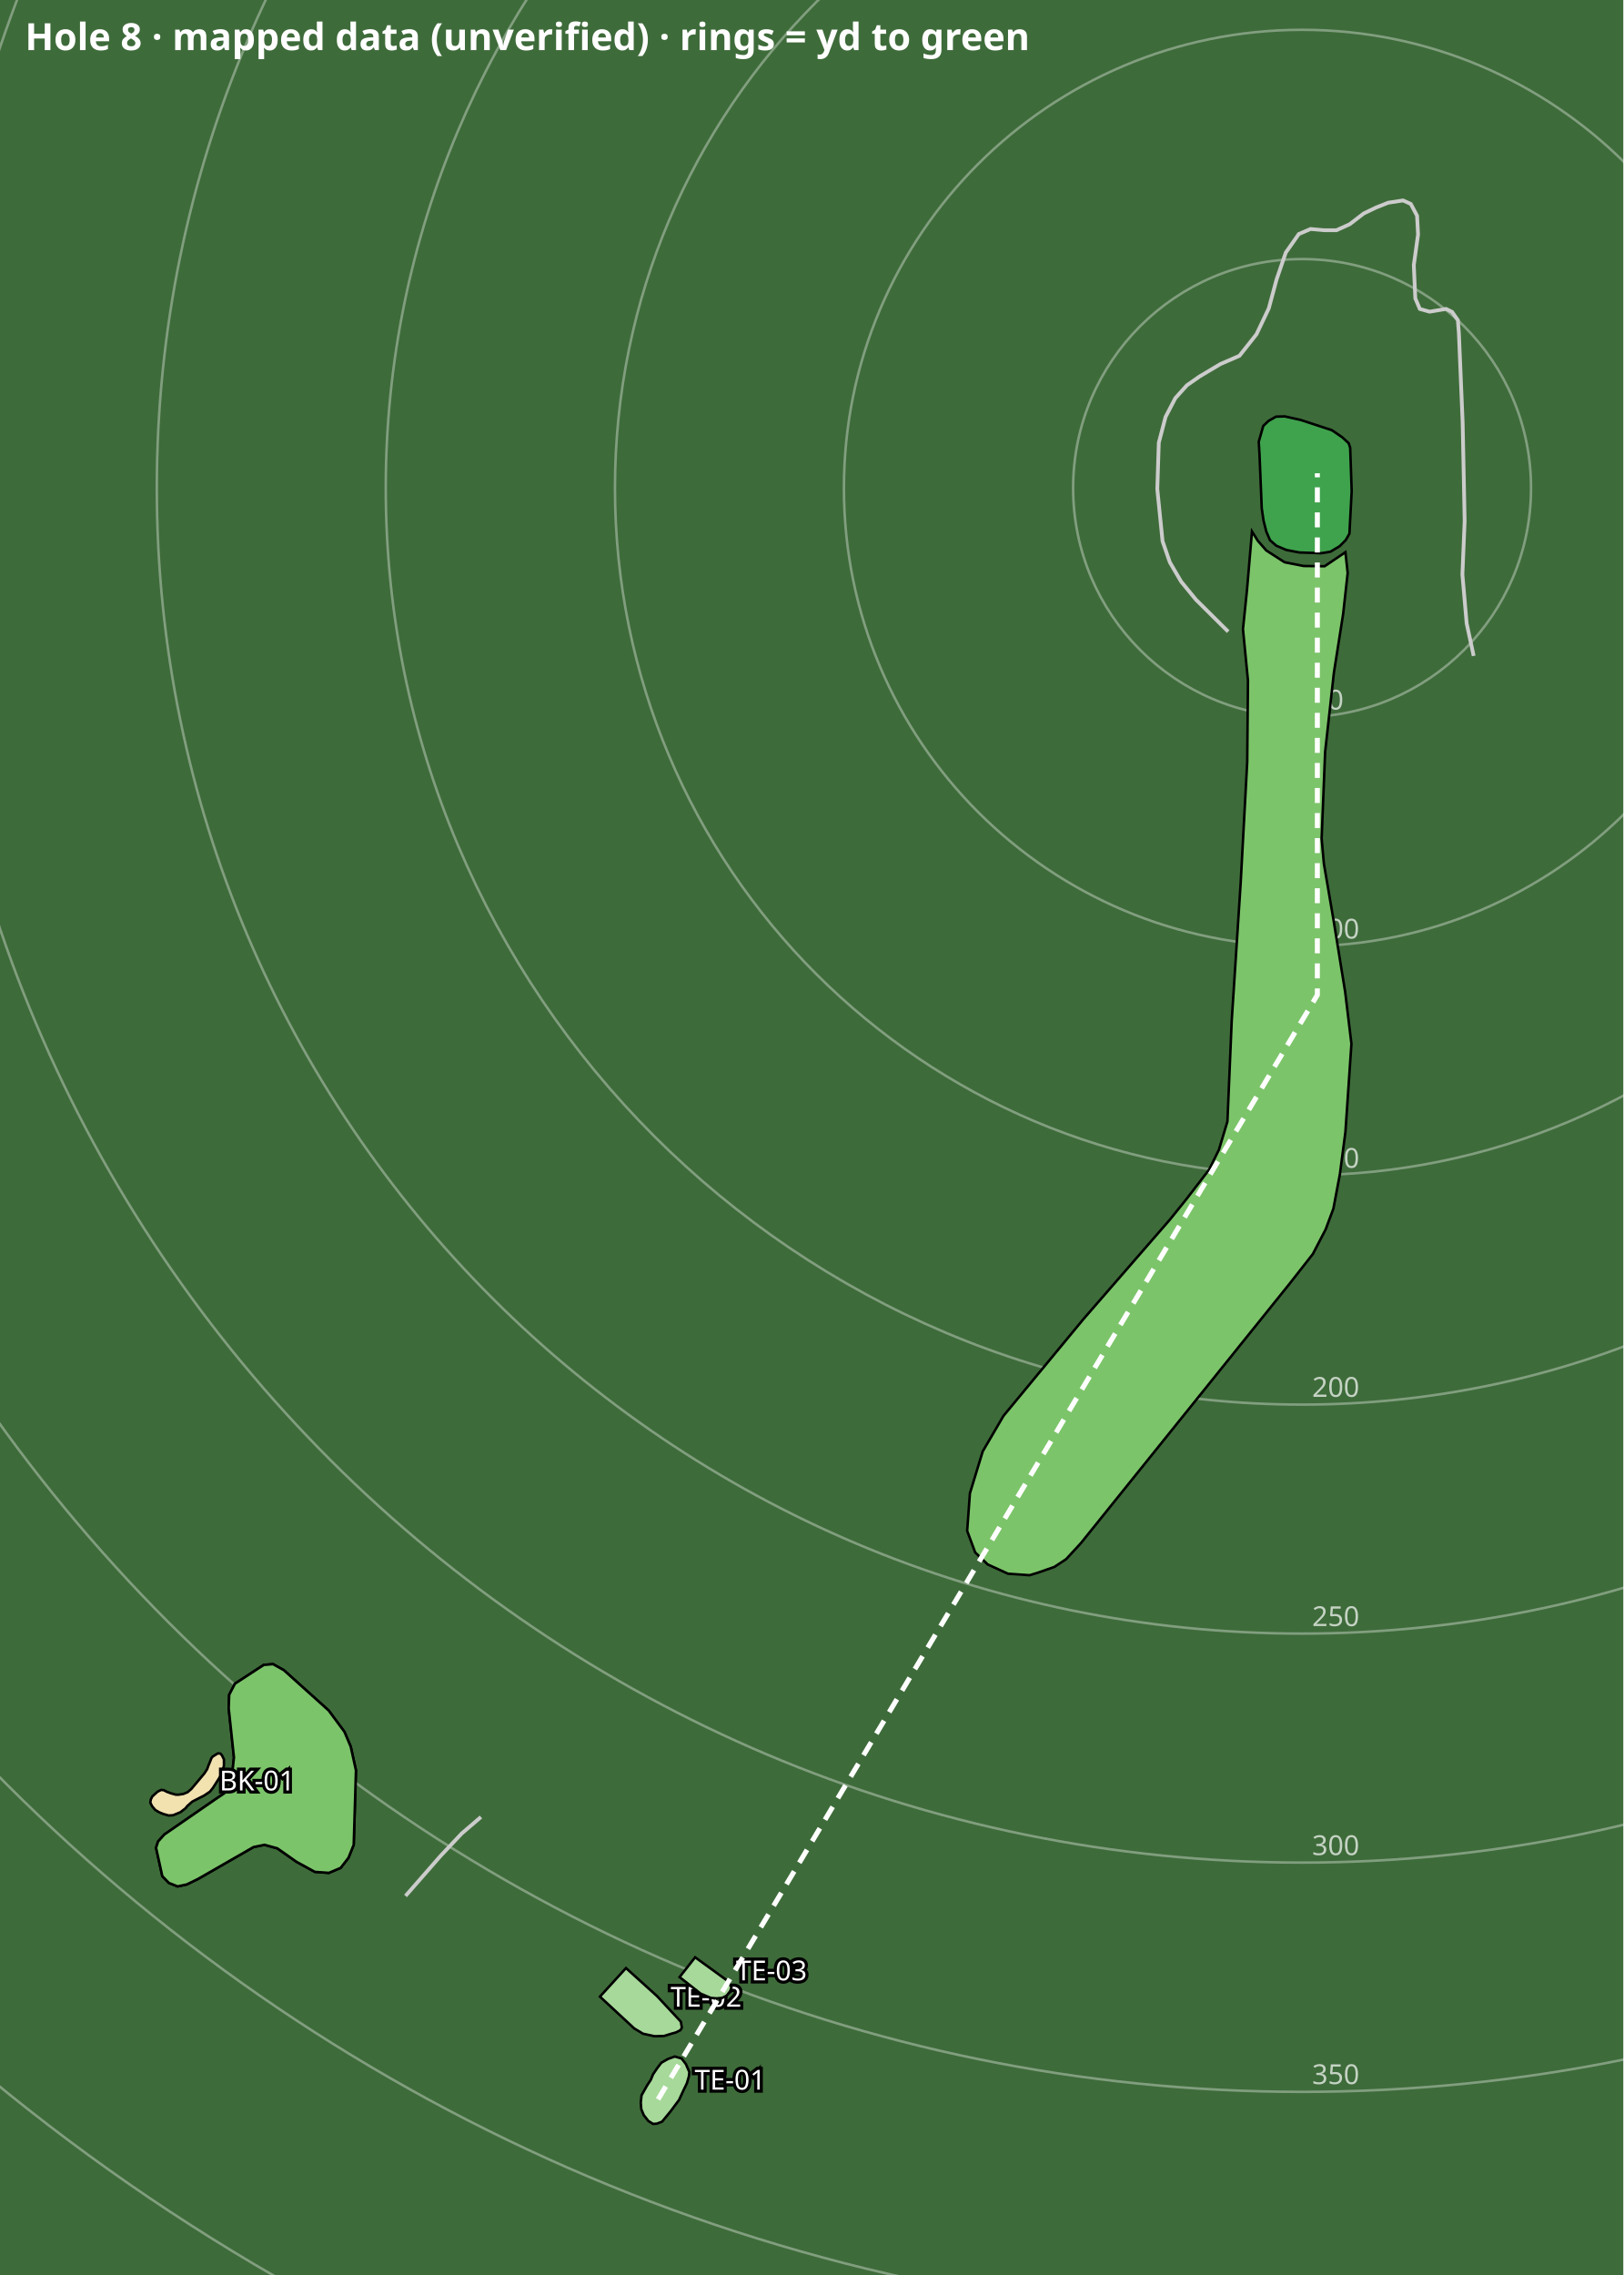
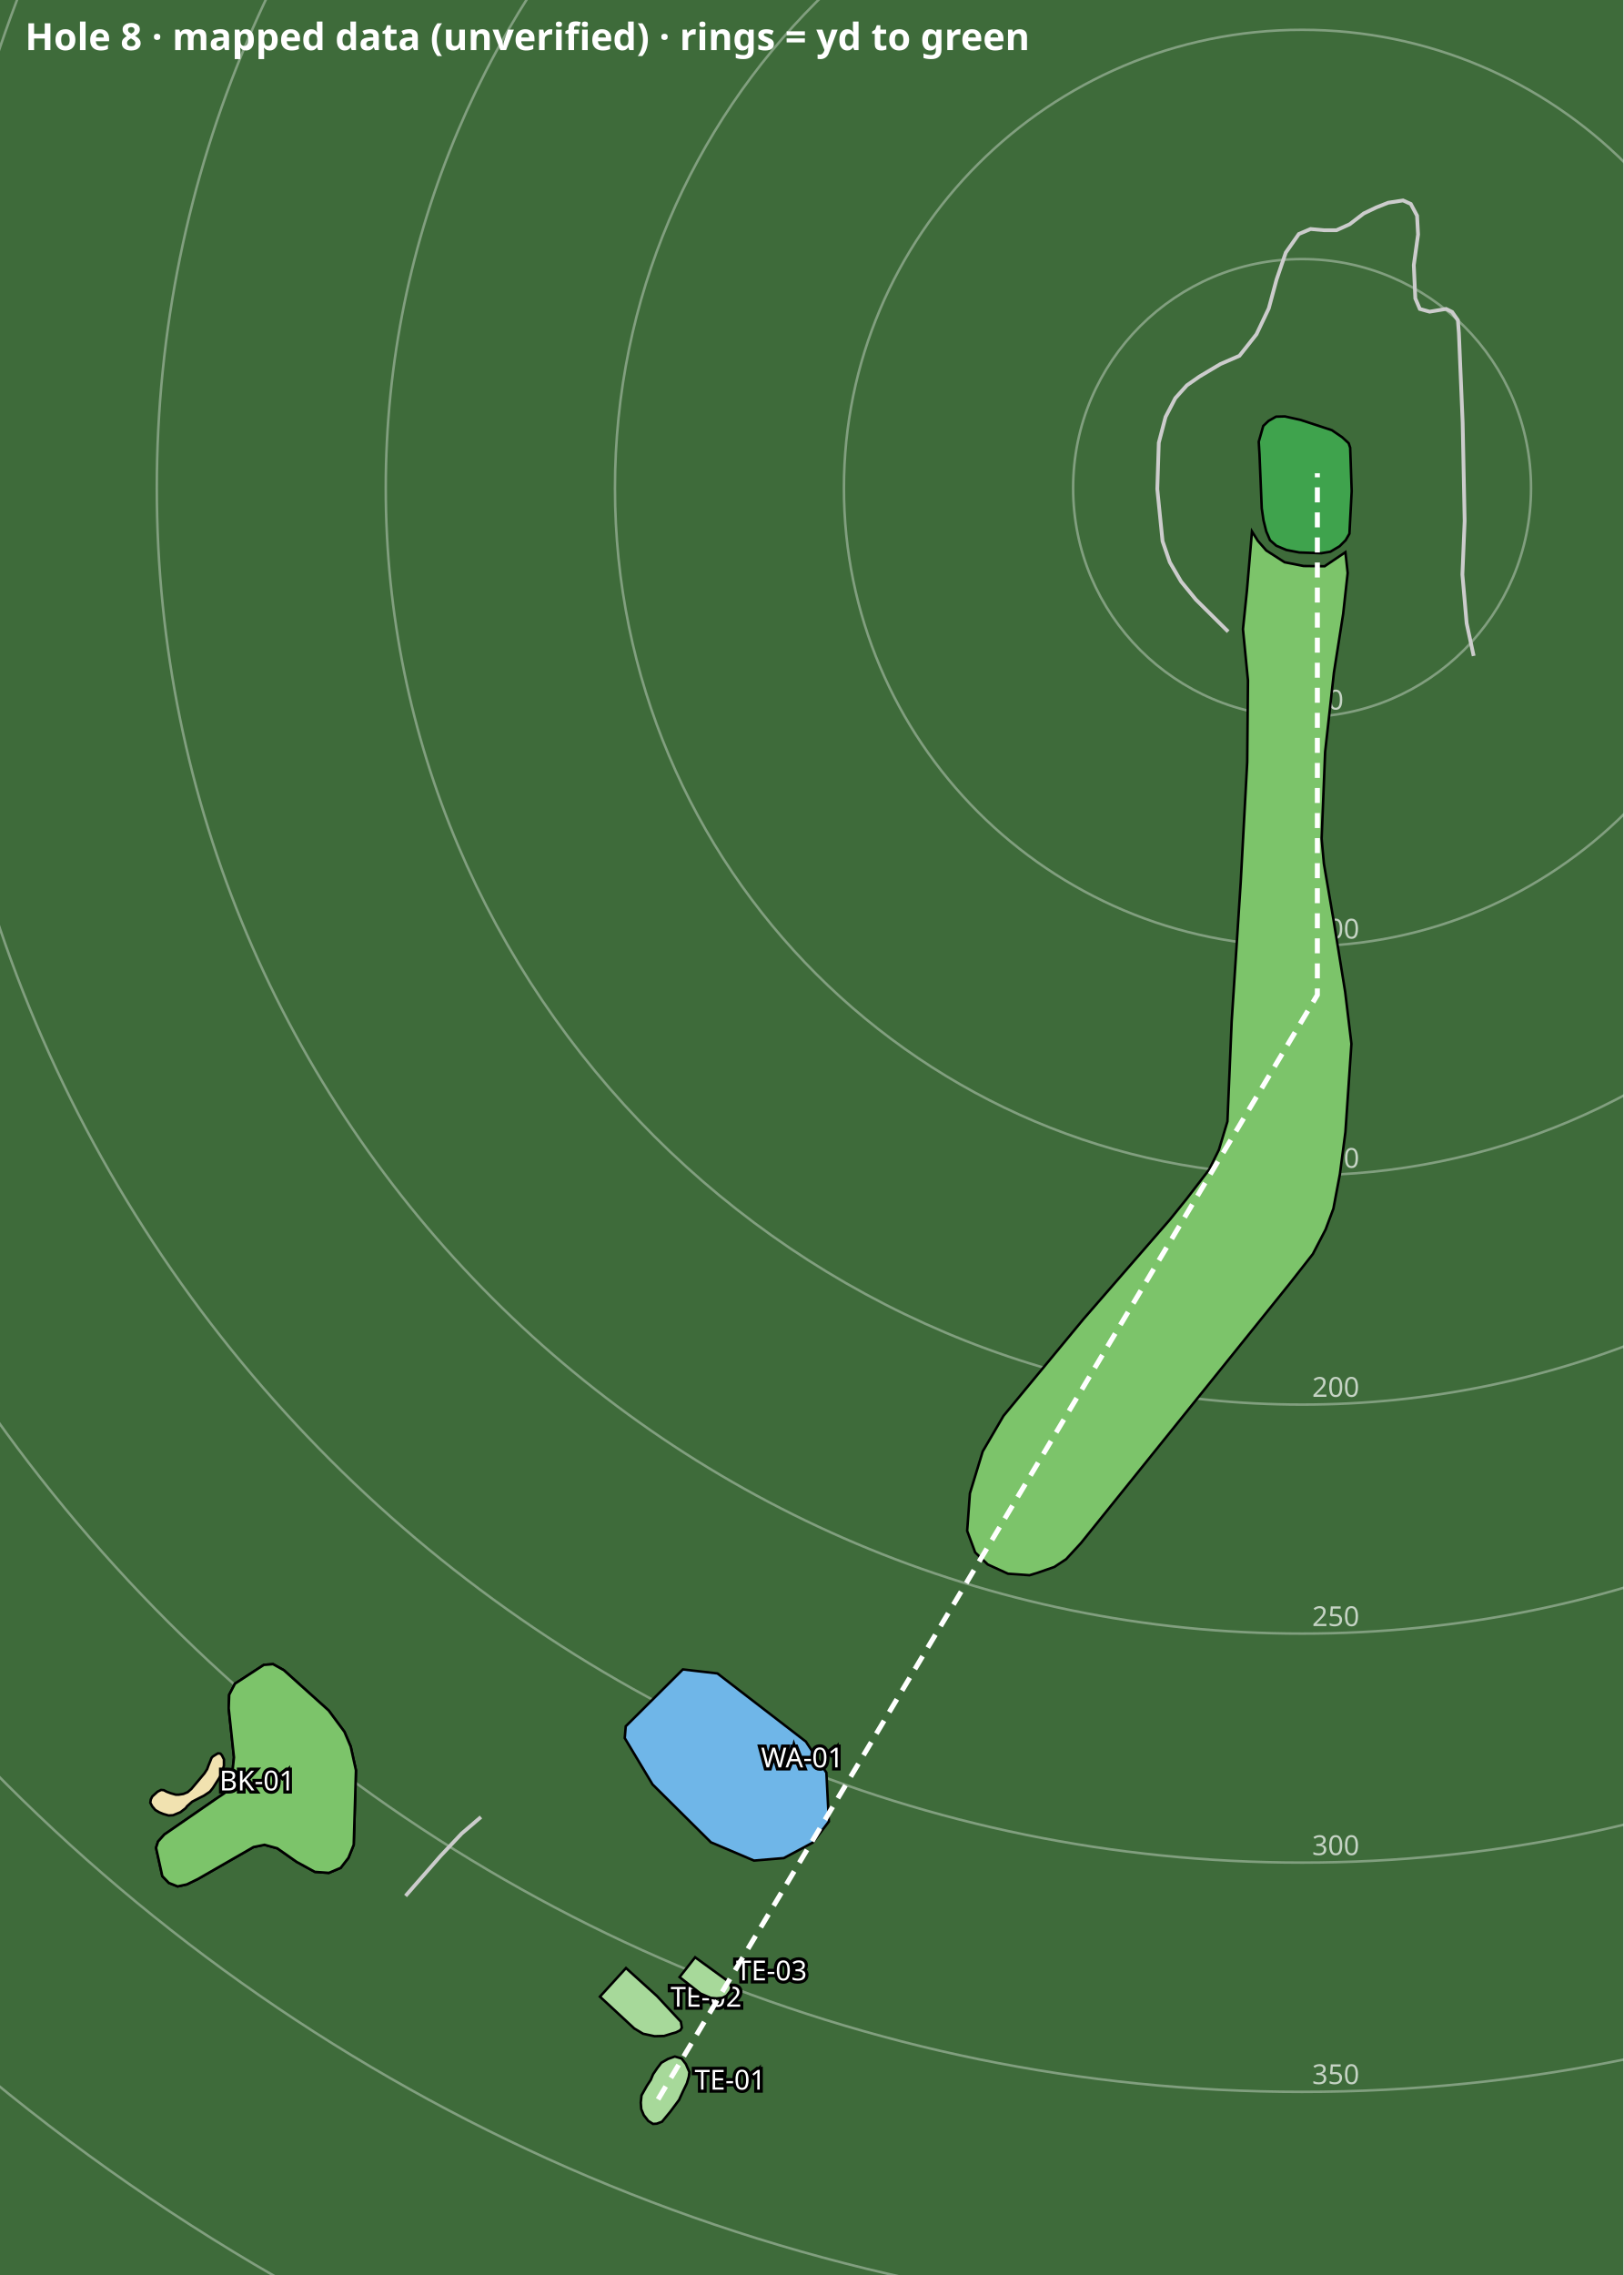
<svg xmlns="http://www.w3.org/2000/svg" width="648" height="908" viewBox="0 0 648 908" font-family="sans-serif">
  <rect width="100%" height="100%" fill="#3e6b3a" />
  <circle cx="519.8" cy="194.8" r="91.4" fill="none" stroke="#fff" stroke-opacity=".35" stroke-width="1" />
  <text x="523.8" y="283.2" fill="#fff" fill-opacity=".7" font-size="11">50</text>
  <circle cx="519.8" cy="194.8" r="182.9" fill="none" stroke="#fff" stroke-opacity=".35" stroke-width="1" />
  <text x="523.8" y="374.6" fill="#fff" fill-opacity=".7" font-size="11">100</text>
  <circle cx="519.8" cy="194.8" r="274.3" fill="none" stroke="#fff" stroke-opacity=".35" stroke-width="1" />
  <text x="523.8" y="466.1" fill="#fff" fill-opacity=".7" font-size="11">150</text>
  <circle cx="519.8" cy="194.8" r="365.8" fill="none" stroke="#fff" stroke-opacity=".35" stroke-width="1" />
  <text x="523.8" y="557.5" fill="#fff" fill-opacity=".7" font-size="11">200</text>
  <circle cx="519.8" cy="194.8" r="457.2" fill="none" stroke="#fff" stroke-opacity=".35" stroke-width="1" />
  <text x="523.8" y="649.0" fill="#fff" fill-opacity=".7" font-size="11">250</text>
  <circle cx="519.8" cy="194.8" r="548.6" fill="none" stroke="#fff" stroke-opacity=".35" stroke-width="1" />
  <text x="523.8" y="740.4" fill="#fff" fill-opacity=".7" font-size="11">300</text>
  <circle cx="519.8" cy="194.8" r="640.1" fill="none" stroke="#fff" stroke-opacity=".35" stroke-width="1" />
  <text x="523.8" y="831.8" fill="#fff" fill-opacity=".7" font-size="11">350</text>
  <circle cx="519.8" cy="194.8" r="731.5" fill="none" stroke="#fff" stroke-opacity=".35" stroke-width="1" />
  <text x="523.8" y="923.3" fill="#fff" fill-opacity=".7" font-size="11">400</text>
  <circle cx="519.8" cy="194.8" r="823.0" fill="none" stroke="#fff" stroke-opacity=".35" stroke-width="1" />
  <text x="523.8" y="1014.7" fill="#fff" fill-opacity=".7" font-size="11">450</text>
  <circle cx="519.8" cy="194.8" r="914.4" fill="none" stroke="#fff" stroke-opacity=".35" stroke-width="1" />
  <text x="523.8" y="1106.2" fill="#fff" fill-opacity=".7" font-size="11">500</text>
  <circle cx="519.8" cy="194.8" r="1005.8" fill="none" stroke="#fff" stroke-opacity=".35" stroke-width="1" />
  <text x="523.8" y="1197.6" fill="#fff" fill-opacity=".7" font-size="11">550</text>
  <circle cx="519.8" cy="194.8" r="1097.3" fill="none" stroke="#fff" stroke-opacity=".35" stroke-width="1" />
  <text x="523.8" y="1289.0" fill="#fff" fill-opacity=".7" font-size="11">600</text>
  <circle cx="519.8" cy="194.8" r="1188.7" fill="none" stroke="#fff" stroke-opacity=".35" stroke-width="1" />
  <text x="523.8" y="1380.5" fill="#fff" fill-opacity=".7" font-size="11">650</text>
  <polygon points="92.2,712.7 89.6,715.7 85.9,718.2 65.6,732.2 63.1,735.0 62.3,737.5 64.8,748.8 67.4,751.5 70.9,752.9 74.6,752.1 79.1,749.9 101.2,737.2 105.6,736.3 110.7,737.7 118.4,743.1 125.7,747.1 131.3,747.5 136.0,745.5 139.1,741.5 141.2,736.3 142.1,706.6 140.0,697.1 137.5,691.2 131.2,682.7 113.3,666.6 109.0,664.2 105.3,664.5 93.8,672.0 91.5,676.4 91.3,681.8 93.4,701.4 92.2,712.7" fill="#7cc46a" stroke="#000" stroke-width="1" />
  <polygon points="92.2,712.7 89.6,715.7 85.9,718.2 65.6,732.2 63.1,735.0 62.3,737.5 64.8,748.8 67.4,751.5 70.9,752.9 74.6,752.1 79.1,749.9 101.2,737.2 105.6,736.3 110.7,737.7 118.4,743.1 125.7,747.1 131.3,747.5 136.0,745.5 139.1,741.5 141.2,736.3 142.1,706.6 140.0,697.1 137.5,691.2 131.2,682.7 113.3,666.6 109.0,664.2 105.3,664.5 93.8,672.0 91.5,676.4 91.3,681.8 93.4,701.4 92.2,712.7" fill="#7cc46a" stroke="#000" stroke-width="1" />
  <polygon points="386.1,611.0 389.3,619.6 394.3,624.4 402.4,628.1 411.0,628.7 414.3,627.7 420.9,625.4 425.6,622.3 431.5,615.9 514.7,512.5 524.1,500.5 529.2,490.7 532.3,482.4 534.9,468.6 537.1,451.8 539.5,416.6 537.0,395.9 532.4,367.5 528.5,344.7 527.6,334.7 529.0,300.1 532.5,268.5 536.2,245.0 538.0,228.7 537.1,220.4 528.8,226.0 520.4,225.9 512.8,224.4 505.5,219.7 502.1,215.8 499.8,212.1 497.8,235.6 496.2,251.1 498.2,271.6 497.9,304.1 495.3,352.2 491.7,407.6 490.0,447.6 486.6,458.9 482.7,466.8 473.7,478.5 467.1,486.7 432.5,526.5 400.6,565.1 392.3,579.3 387.2,596.0 386.1,611.0" fill="#7cc46a" stroke="#000" stroke-width="1" />
  <polygon points="264.3,846.8 267.6,842.8 271.1,838.1 272.7,834.6 274.2,831.5 275.0,828.8 275.2,827.0 273.8,823.8 272.1,821.6 269.4,820.8 266.6,821.8 264.0,823.3 262.4,825.4 260.7,827.9 259.8,830.1 258.3,832.4 256.1,836.3 255.8,839.2 256.0,841.8 257.0,844.2 258.8,846.5 260.7,847.7 262.2,847.6 264.3,846.8" fill="#a7d99a" stroke="#000" stroke-width="1" />
  <text x="277.3" y="834.0" fill="#fff" font-size="11" stroke="#000" stroke-width="2.5" paint-order="stroke">TE-01</text>
  <polygon points="271.8,806.9 262.3,796.7 249.9,785.5 239.5,796.9 253.2,809.6 256.7,811.7 261.3,812.7 265.1,812.6 268.0,811.7 269.8,811.2 271.6,810.3 272.2,809.3 271.8,806.9" fill="#a7d99a" stroke="#000" stroke-width="1" />
  <text x="267.7" y="800.9" fill="#fff" font-size="11" stroke="#000" stroke-width="2.5" paint-order="stroke">TE-02</text>
  <polygon points="277.5,781.2 271.3,789.1 279.7,795.7 283.7,797.4 286.1,797.6 288.3,797.4 290.1,796.5 291.5,794.7 292.0,793.3 291.3,791.7 289.9,790.2 277.5,781.2" fill="#a7d99a" stroke="#000" stroke-width="1" />
  <text x="293.8" y="790.4" fill="#fff" font-size="11" stroke="#000" stroke-width="2.5" paint-order="stroke">TE-03</text>
+   <polygon points="330.9,727.0 329.9,707.5 321.7,695.1 286.4,667.9 272.6,666.3 249.8,689.0 249.4,693.7 260.5,712.2 283.8,735.3 301.0,742.6 312.9,741.6 324.5,735.4 330.9,727.0" fill="#6fb6e8" stroke="#000" stroke-width="1" />
+   <text x="303.8" y="705.4" fill="#fff" font-size="11" stroke="#000" stroke-width="2.5" paint-order="stroke">WA-01</text>
  <polyline points="192.0,725.2 184.3,731.8 175.9,740.7 161.9,756.7" fill="none" stroke="#cccccc" stroke-width="1.5" />
  <polyline points="588.3,261.8 585.5,248.8 583.8,229.3 584.7,207.9 583.9,168.7 582.4,133.0 582.0,127.8 579.7,124.5 577.3,123.3 570.7,124.4 566.8,123.3 565.0,119.1 564.4,105.8 566.1,93.6 565.7,86.1 563.2,81.4 560.1,80.0 554.2,80.9 549.4,82.8 544.4,85.2 538.8,89.5 533.5,91.9 528.7,91.9 523.2,91.4 518.5,93.4 513.3,100.8 509.6,111.6 506.5,123.1 501.6,133.4 494.8,142.0 487.2,145.3 478.8,150.3 473.8,153.8 469.2,158.9 465.3,166.4 462.6,176.7 462.0,195.2 464.1,216.0 467.0,224.4 471.5,232.1 477.4,239.3 490.3,252.1" fill="none" stroke="#cccccc" stroke-width="1.5" />
  <polygon points="84.1,702.5 83.2,704.7 82.7,706.1 81.6,707.8 76.4,714.0 74.9,715.3 73.2,716.0 71.3,716.3 70.2,716.3 68.1,715.7 66.5,715.1 65.4,714.5 64.3,714.4 62.9,715.1 60.8,717.0 60.2,718.2 60.0,719.5 60.8,721.0 62.0,722.4 63.5,723.3 65.2,724.0 67.3,724.6 69.1,724.5 70.3,724.0 72.0,723.3 74.1,721.7 74.7,720.9 76.7,719.1 79.6,717.6 81.4,716.7 83.8,715.1 85.0,713.6 87.8,709.2 88.8,706.9 89.4,704.7 89.4,702.2 88.6,700.6 88.0,699.9 87.0,699.8 86.0,700.4 84.9,701.1 84.4,701.7 84.1,702.5" fill="#f1e2b0" stroke="#000" stroke-width="1" />
  <text x="87.6" y="714.6" fill="#fff" font-size="11" stroke="#000" stroke-width="2.5" paint-order="stroke">BK-01</text>
  <polygon points="538.7,213.0 537.2,215.6 534.8,218.0 531.1,220.2 527.5,220.8 518.7,220.5 513.5,219.5 509.5,217.8 507.0,215.6 505.5,212.1 504.4,207.7 503.7,202.9 502.8,181.3 502.5,176.3 503.3,173.5 504.3,170.0 506.4,168.0 509.4,166.3 512.9,166.2 519.2,167.6 531.7,171.7 535.8,174.5 538.4,176.9 539.0,178.7 539.6,196.0 538.7,213.0" fill="#3fa34d" stroke="#000" stroke-width="1" />
  <polyline points="262.7,837.9 525.9,397.1 525.9,188.9" fill="none" stroke="#ffffff" stroke-width="2" stroke-dasharray="6 4" />
  <text x="10" y="20" fill="#fff" font-size="15" font-weight="bold">Hole 8 · mapped data (unverified) · rings = yd to green</text>
</svg>
